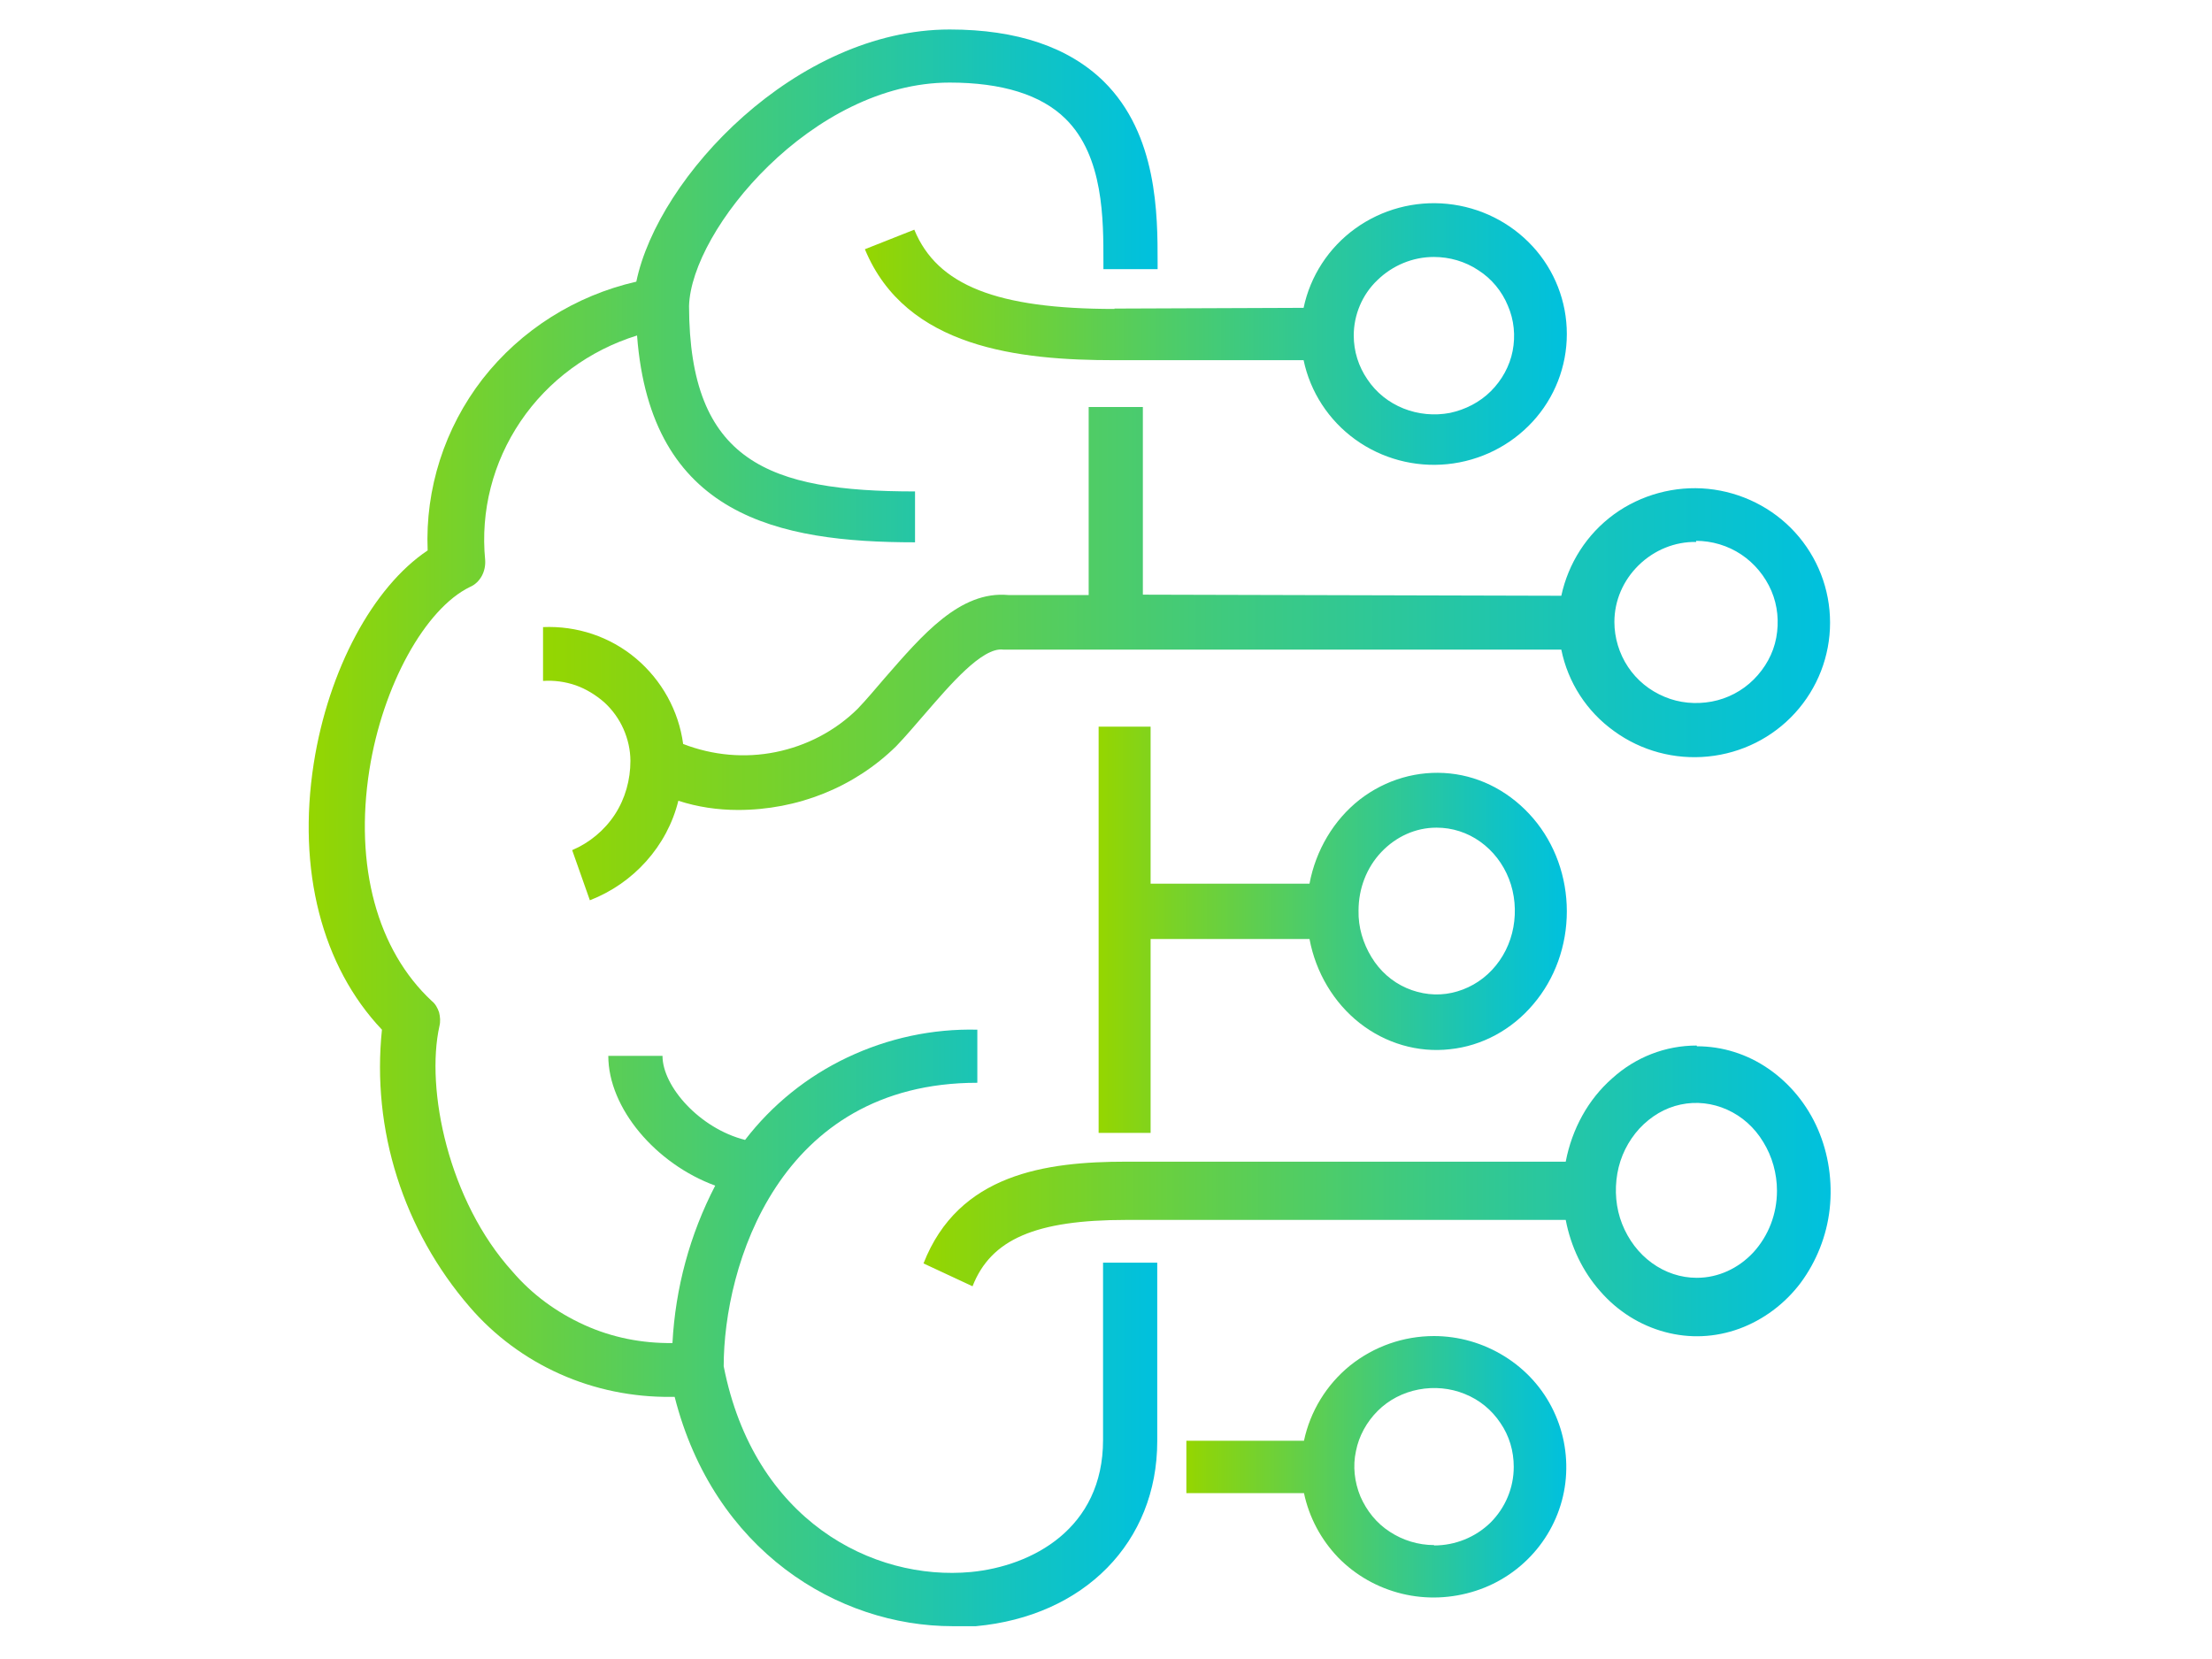
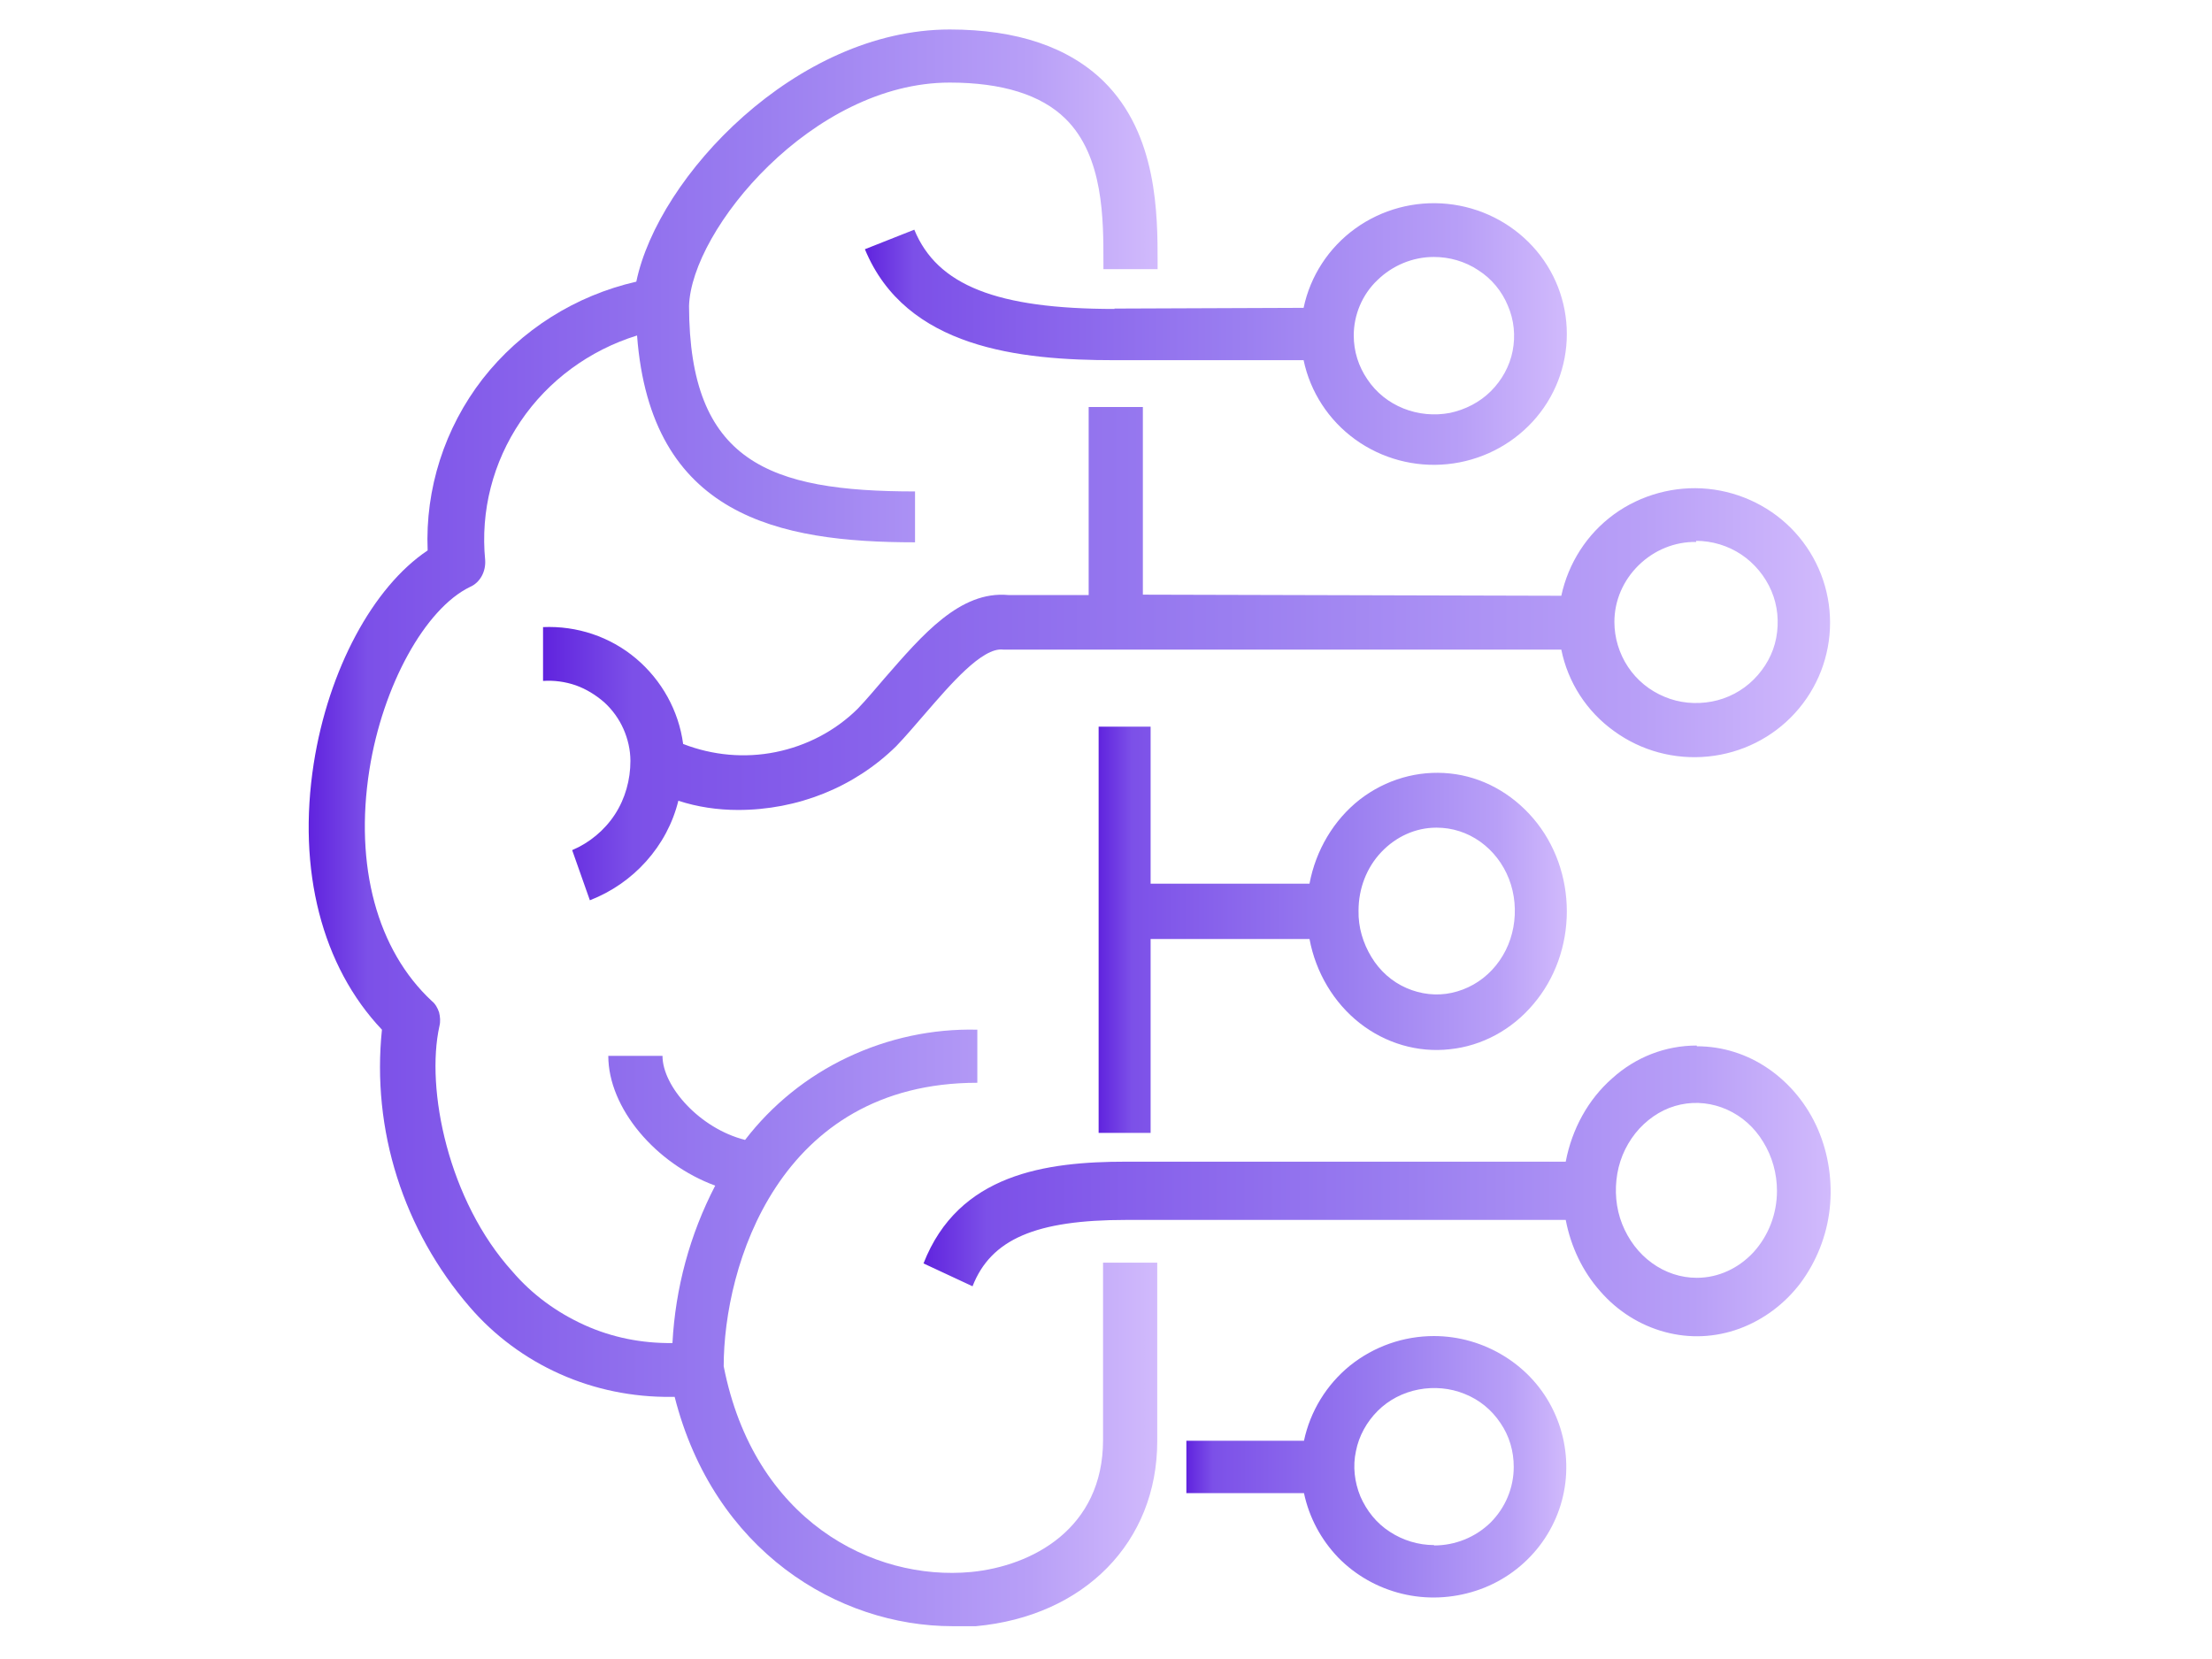
<svg xmlns="http://www.w3.org/2000/svg" xmlns:xlink="http://www.w3.org/1999/xlink" id="AI" width="60" height="45" viewBox="0 0 60 45">
  <defs>
    <style>.cls-1{fill:url(#linear-gradient-5);}.cls-2{fill:url(#linear-gradient-6);}.cls-3{fill:url(#linear-gradient-4);}.cls-4{fill:url(#linear-gradient-3);}.cls-5{fill:url(#linear-gradient-2);}.cls-6{fill:url(#linear-gradient);}</style>
    <linearGradient id="linear-gradient" x1="8.37" y1="22.55" x2="31.39" y2="22.55" gradientTransform="translate(0 45) scale(1 -1)" gradientUnits="userSpaceOnUse">
-       <stop offset="0" stop-color="#95d600" />
-       <stop offset=".07" stop-color="#88d412" />
-       <stop offset=".53" stop-color="#3fca7e" />
-       <stop offset=".85" stop-color="#11c3c3" />
-       <stop offset="1" stop-color="#00c1de" />
+       <stop offset="0" stop-color="#6023DE" />
+       <stop offset=".07" stop-color="#7C50E8" />
+       <stop offset=".53" stop-color="#9A7EF0" />
+       <stop offset=".85" stop-color="#B89FF7" />
+       <stop offset="1" stop-color="#D1BAFC" />
    </linearGradient>
    <linearGradient id="linear-gradient-2" x1="14.72" y1="27.27" x2="49.64" y2="27.27" xlink:href="#linear-gradient" />
    <linearGradient id="linear-gradient-3" x1="23.45" y1="35.93" x2="42.5" y2="35.93" xlink:href="#linear-gradient" />
    <linearGradient id="linear-gradient-4" x1="29.8" y1="19.79" x2="42.5" y2="19.79" xlink:href="#linear-gradient" />
    <linearGradient id="linear-gradient-5" x1="32.18" y1="5.22" x2="42.5" y2="5.22" xlink:href="#linear-gradient" />
    <linearGradient id="linear-gradient-6" x1="25.04" y1="12.7" x2="49.64" y2="12.7" xlink:href="#linear-gradient" />
  </defs>
  <path class="cls-6" d="M29.92,39.06c0,2.41-1.93,3.42-3.58,3.58-2.67.25-5.89-1.4-6.71-5.58,0-2.7,1.48-7.69,6.88-7.69v-1.44c-1.22-.03-2.42.23-3.52.75-1.1.52-2.05,1.29-2.78,2.24-1.23-.31-2.24-1.45-2.24-2.28h-1.47c0,1.42,1.29,2.93,2.9,3.52-.69,1.33-1.08,2.78-1.16,4.27-.83.01-1.64-.15-2.39-.49-.75-.34-1.42-.83-1.95-1.45-1.74-1.92-2.36-4.95-1.98-6.66.03-.12.02-.25-.01-.37-.04-.12-.1-.23-.2-.31-1.48-1.38-2.1-3.66-1.69-6.27.36-2.28,1.51-4.37,2.73-4.96.14-.06.25-.17.32-.3.07-.13.1-.28.09-.43-.13-1.33.21-2.65.96-3.76.75-1.11,1.87-1.93,3.16-2.33.37,4.9,3.83,5.61,7.54,5.61v-1.38c-3.96,0-6.12-.8-6.13-5.03.06-2.07,3.35-6.06,7.07-6.06,1.42,0,2.48.33,3.14.98,1.04,1.02,1.03,2.75,1.03,3.89v.19h1.47v-.18c0-1.29,0-3.47-1.46-4.91-.95-.93-2.35-1.41-4.18-1.41-4.16,0-7.91,3.99-8.5,6.84-1.66.38-3.13,1.31-4.17,2.64-1.03,1.33-1.56,2.98-1.49,4.65-1.48.99-2.69,3.23-3.09,5.78-.45,2.89.22,5.5,1.85,7.22-.14,1.35,0,2.71.41,4,.41,1.29,1.08,2.49,1.97,3.52.67.78,1.51,1.4,2.45,1.82.94.42,1.97.63,3.01.62h.1c1.06,4.17,4.42,6.22,7.54,6.22h.63c2.94-.27,4.92-2.28,4.92-5.02v-4.84h-1.47v4.81Z" />
  <path class="cls-5" d="M31,16.14v-5.1h-1.47v5.1h-2.18c-1.31-.12-2.33,1.08-3.35,2.25-.25.29-.49.58-.74.84-.61.6-1.38,1-2.22,1.17-.84.17-1.71.09-2.51-.22-.12-.9-.58-1.73-1.28-2.32-.7-.59-1.6-.89-2.52-.85v1.46c.3-.02.6.02.89.12.28.1.54.26.77.46.22.2.4.45.52.72.12.27.19.57.19.87,0,.51-.14,1.02-.42,1.45-.28.43-.69.77-1.16.97l.48,1.36c.59-.23,1.11-.59,1.53-1.06.42-.47.72-1.03.87-1.64.52.17,1.07.25,1.62.25,1.61,0,3.15-.61,4.29-1.73.26-.27.52-.58.79-.89.66-.76,1.54-1.8,2.11-1.73h15.14c.18.89.69,1.68,1.43,2.21.74.54,1.65.78,2.55.69.91-.09,1.75-.51,2.36-1.18.61-.67.95-1.54.95-2.45s-.34-1.78-.95-2.45c-.61-.67-1.46-1.09-2.36-1.18s-1.82.16-2.55.69c-.74.54-1.24,1.33-1.43,2.21l-11.35-.03ZM46,14.67c.44,0,.87.13,1.23.37.36.24.65.59.82.99.17.4.21.84.13,1.27s-.3.82-.61,1.13c-.31.31-.71.52-1.14.6-.43.08-.88.04-1.28-.13-.41-.17-.75-.45-.99-.81-.24-.36-.37-.79-.37-1.22,0-.58.24-1.13.66-1.54.42-.41.98-.64,1.56-.63v-.02Z" />
  <path class="cls-4" d="M30.23,8.38c-3.19,0-4.81-.64-5.43-2.15l-1.34.53c1.11,2.69,4.2,3.01,6.77,3.01h5.13c.18.86.68,1.63,1.4,2.15.72.52,1.61.76,2.5.67.89-.09,1.71-.5,2.31-1.15.6-.65.93-1.5.93-2.38s-.33-1.73-.93-2.38c-.6-.65-1.42-1.06-2.31-1.15-.89-.09-1.78.15-2.5.67-.72.52-1.22,1.29-1.4,2.15l-5.13.02ZM38.89,6.97c.43,0,.85.12,1.21.36.36.23.64.57.8.96.17.39.21.82.13,1.23-.08.41-.29.79-.59,1.09-.3.3-.69.5-1.11.59-.42.08-.86.04-1.26-.12-.4-.16-.74-.43-.98-.79-.24-.35-.37-.76-.37-1.19,0-.56.23-1.11.64-1.5.41-.4.96-.63,1.53-.63Z" />
  <path class="cls-3" d="M29.8,19.7v11.03h1.41v-5.26h4.31c.17.91.66,1.73,1.36,2.28.7.55,1.58.81,2.45.71.87-.09,1.68-.53,2.26-1.22.59-.69.91-1.59.91-2.52s-.32-1.83-.91-2.52c-.59-.69-1.39-1.13-2.26-1.22-.87-.09-1.74.16-2.45.71-.7.55-1.19,1.37-1.36,2.28h-4.31v-4.26h-1.41ZM38.97,22.45c.42,0,.83.13,1.18.38.35.25.62.6.78,1.01.16.41.2.87.12,1.31-.08.44-.28.84-.58,1.16-.3.32-.68.53-1.09.62-.41.09-.84.04-1.23-.13-.39-.17-.72-.46-.95-.84s-.36-.81-.35-1.26c0-.6.22-1.17.62-1.59.4-.42.93-.66,1.49-.66Z" />
  <path class="cls-1" d="M38.9,36.24c-.83,0-1.63.28-2.28.8-.64.52-1.08,1.24-1.25,2.04h-3.19v1.42h3.19c.14.66.46,1.26.93,1.75.47.48,1.07.82,1.73.98.66.16,1.35.13,2-.08.65-.21,1.22-.6,1.65-1.12.43-.52.7-1.15.78-1.81.08-.67-.03-1.34-.32-1.95-.29-.61-.75-1.12-1.33-1.48-.58-.36-1.24-.55-1.92-.55ZM38.9,41.91c-.43,0-.85-.13-1.2-.36-.36-.23-.63-.57-.8-.96-.16-.39-.21-.82-.12-1.23.08-.41.29-.79.59-1.09.3-.3.69-.5,1.11-.58.42-.08.86-.04,1.25.12.4.16.73.43.97.79.24.35.36.76.36,1.19,0,.57-.23,1.11-.63,1.51-.41.4-.96.62-1.53.62Z" />
  <path class="cls-2" d="M46.02,28.36c-.84,0-1.65.31-2.29.89-.65.57-1.09,1.37-1.26,2.26h-11.92c-2.19,0-4.55.33-5.5,2.76l1.33.62c.5-1.28,1.72-1.8,4.17-1.8h11.92c.14.73.46,1.4.94,1.94.47.54,1.08.92,1.75,1.1.67.18,1.36.15,2.02-.09.65-.24,1.23-.67,1.66-1.24.43-.58.71-1.28.79-2.01.08-.74-.03-1.49-.32-2.16-.29-.67-.76-1.24-1.34-1.64-.58-.4-1.25-.61-1.94-.61ZM46.02,34.66c-.43,0-.85-.14-1.21-.4-.36-.26-.64-.63-.81-1.06-.17-.43-.21-.91-.13-1.37.08-.46.29-.88.6-1.22.31-.33.69-.56,1.12-.65.42-.09.86-.04,1.26.14.4.18.74.48.98.88.24.39.37.85.37,1.32,0,.63-.23,1.22-.64,1.67-.41.44-.96.69-1.53.69h0Z" />
</svg>
